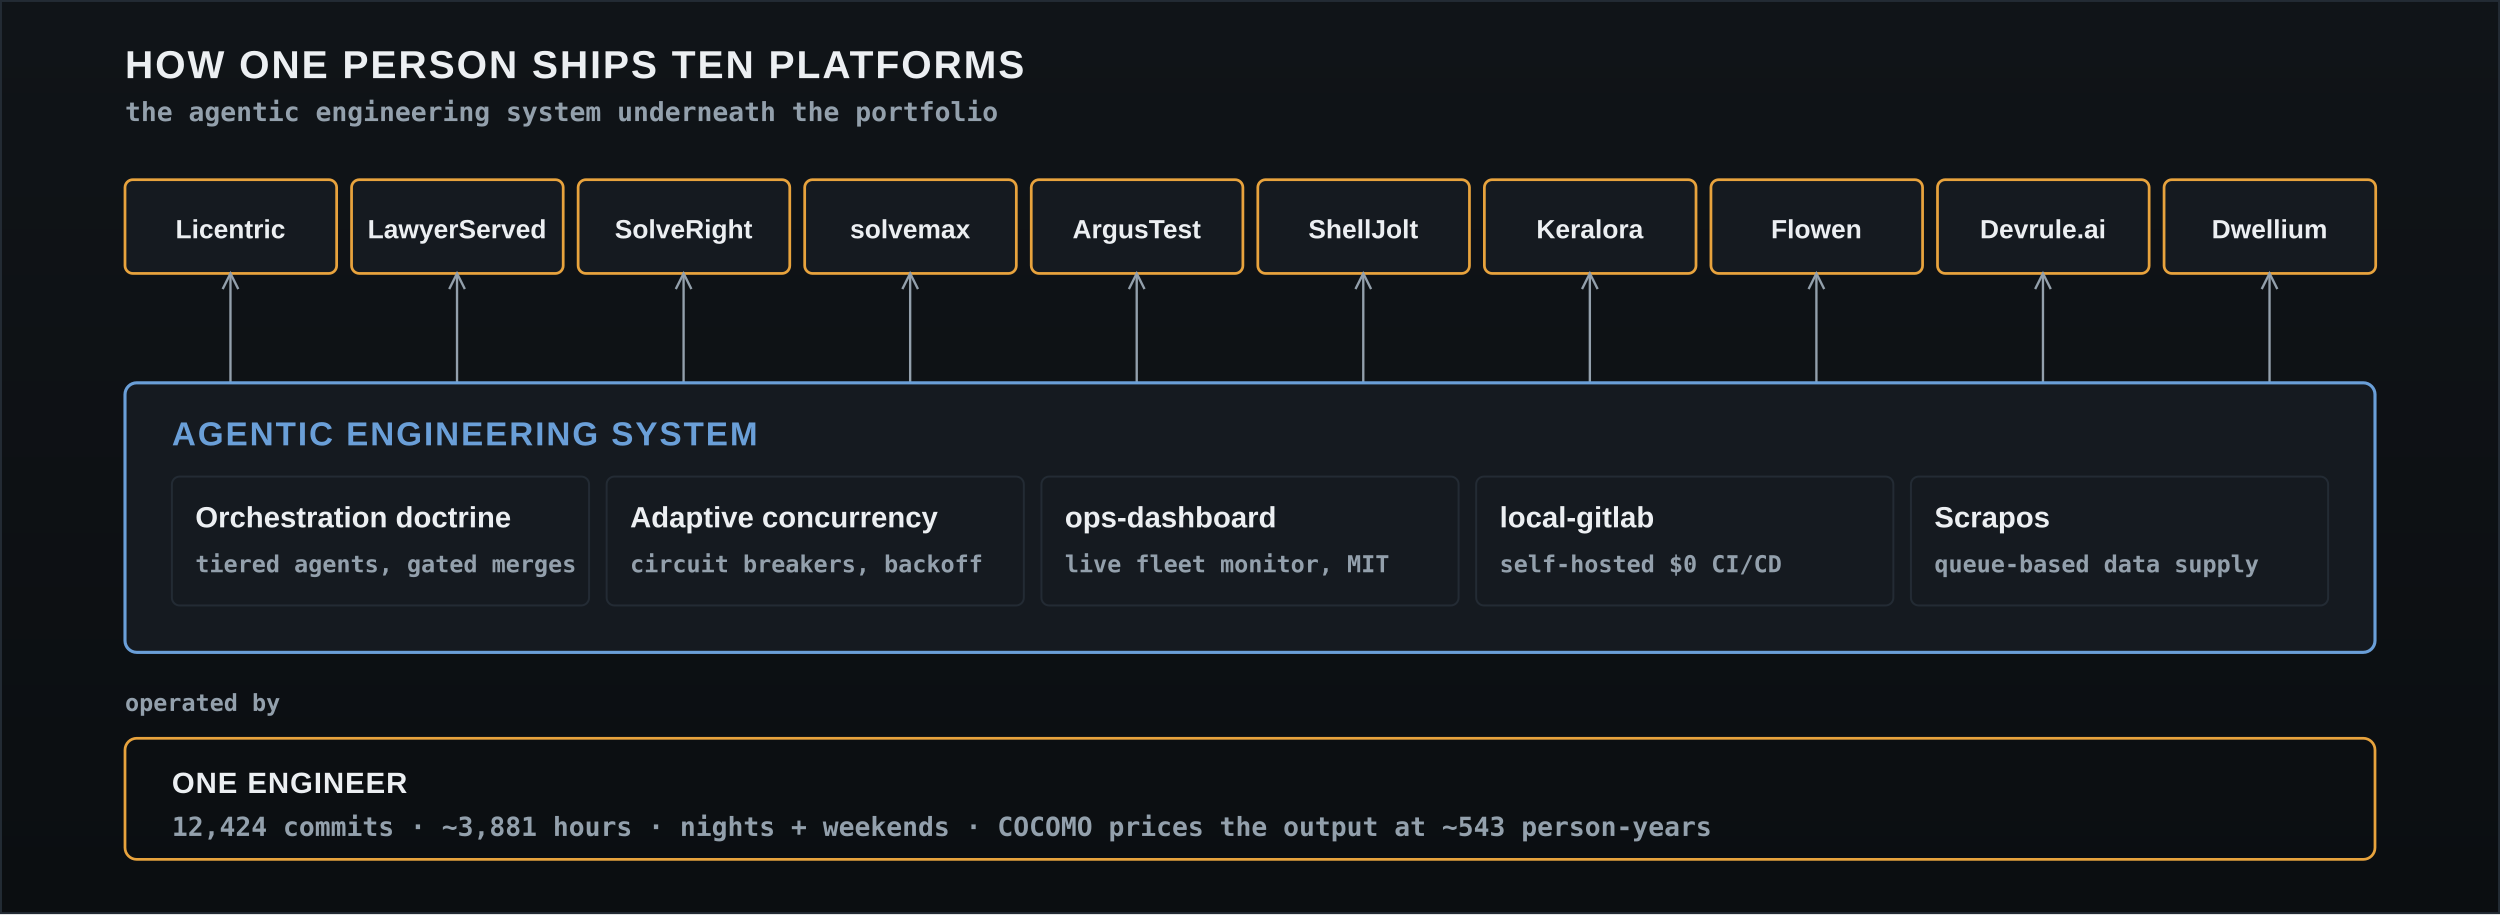
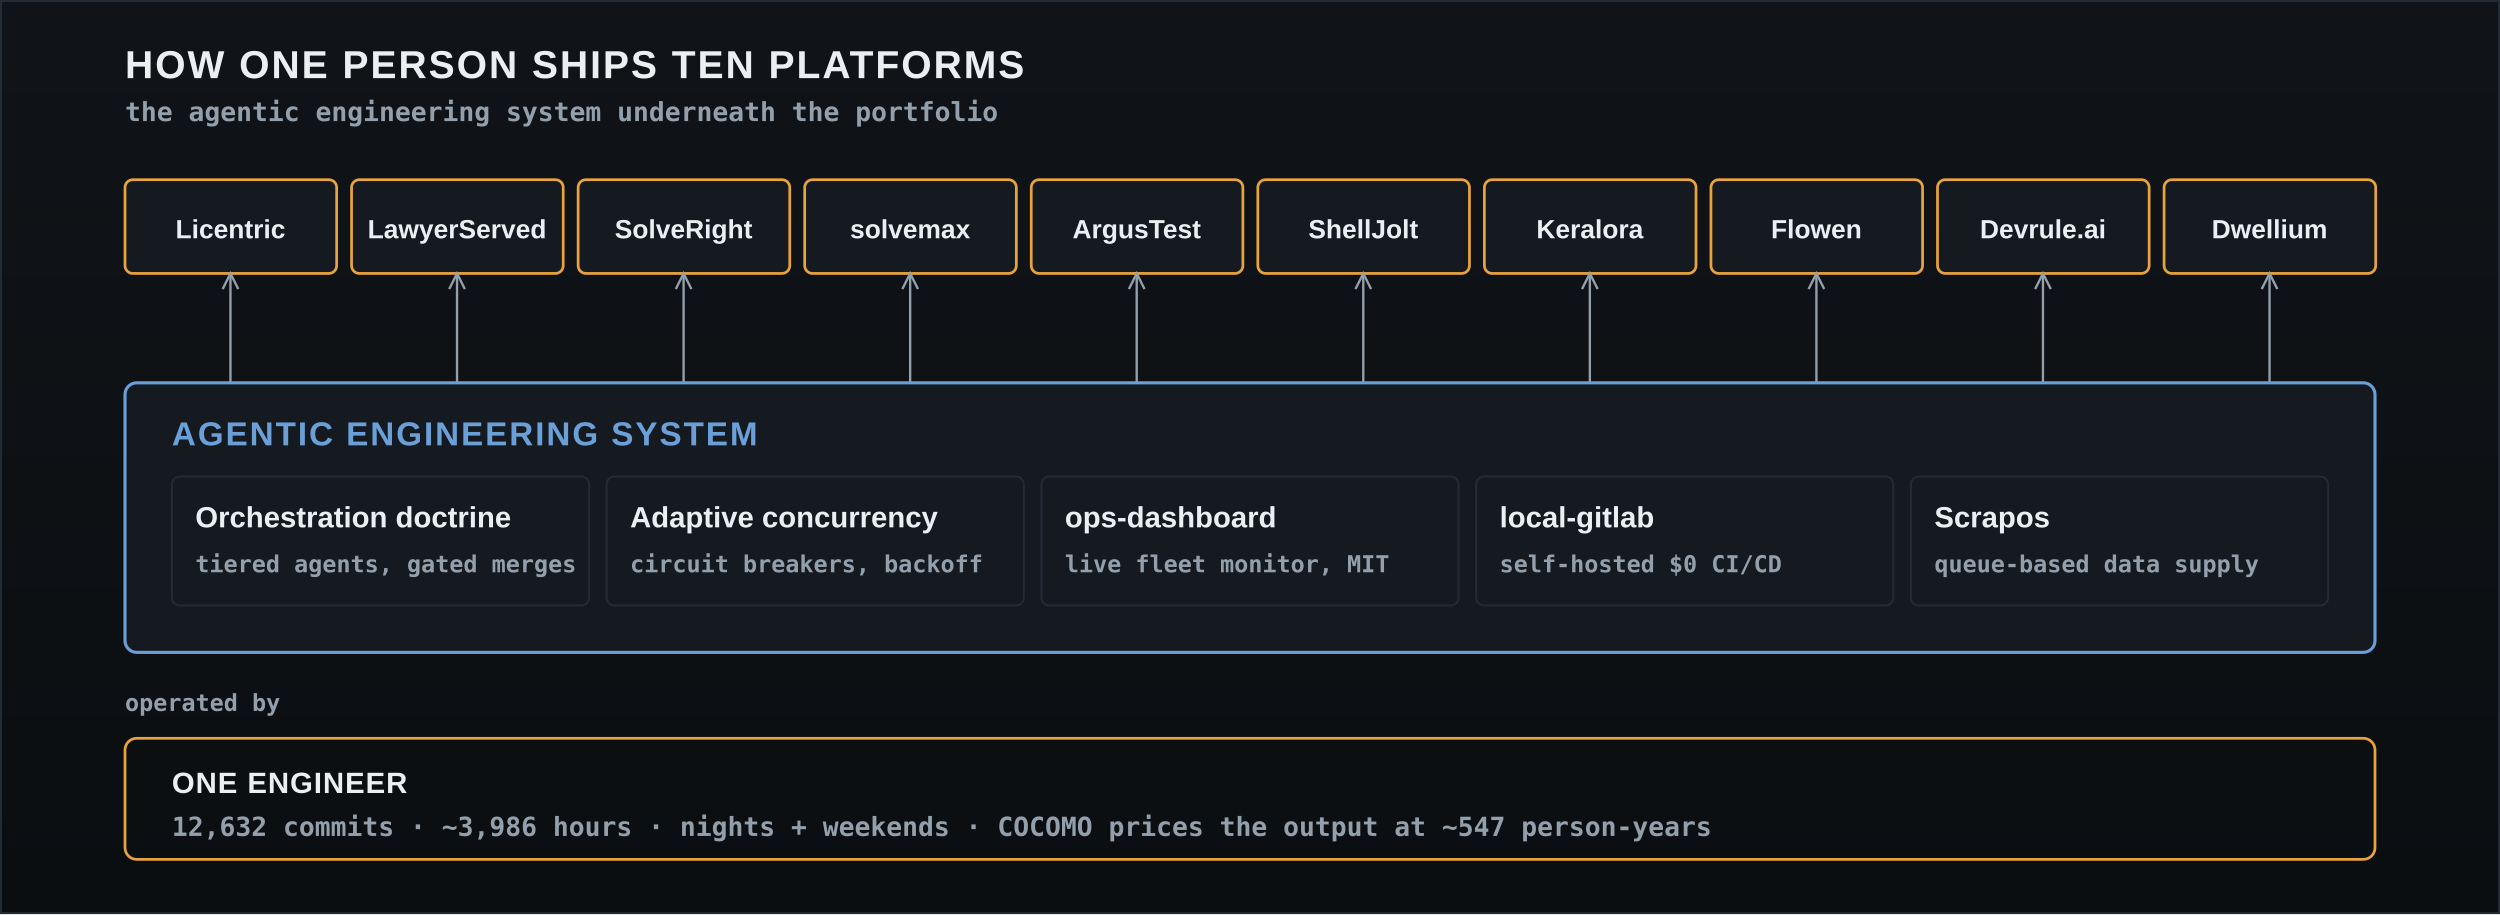
- <svg xmlns="http://www.w3.org/2000/svg" width="1280" height="468" viewBox="0 0 1280 468" role="img" aria-label="Diagram: one engineer operates an agentic engineering system of orchestration doctrine, adaptive concurrency, live fleet monitoring, self-hosted CI and data supply, which ships ten production platforms. 12,424 commits, about 3,881 hours, COCOMO-priced at about 543 person-years.">
+ <svg xmlns="http://www.w3.org/2000/svg" width="1280" height="468" viewBox="0 0 1280 468" role="img" aria-label="Diagram: one engineer operates an agentic engineering system of orchestration doctrine, adaptive concurrency, live fleet monitoring, self-hosted CI and data supply, which ships ten production platforms. 12,632 commits, about 3,986 hours, COCOMO-priced at about 547 person-years.">
  <defs>
    <linearGradient id="g" x1="0" y1="0" x2="0" y2="1">
      <stop offset="0" stop-color="#101418" />
      <stop offset="1" stop-color="#0b0e11" />
    </linearGradient>
  </defs>
  <rect width="1280" height="468" fill="url(#g)" />
  <rect x="0.5" y="0.5" width="1279" height="467" fill="none" stroke="#232b34" />
  <text x="64" y="40" font-family="Avenir Next, Helvetica Neue, Arial, sans-serif" font-size="20" font-weight="700" letter-spacing="1" fill="#eceff2">HOW ONE PERSON SHIPS TEN PLATFORMS</text>
  <text x="64" y="62" font-family="SF Mono, Menlo, Consolas, monospace" font-size="13.5" font-weight="600" fill="#93a0ac">the agentic engineering system underneath the portfolio</text>
  <rect x="64" y="92" width="108.36" height="48" rx="4" fill="#151a20" stroke="#e8a33d" stroke-width="1.4" />
  <text x="118" y="122" font-family="Avenir Next, Helvetica Neue, Arial, sans-serif" font-size="13.5" font-weight="600" fill="#eceff2" text-anchor="middle">Licentric</text>
  <rect x="180" y="92" width="108.36" height="48" rx="4" fill="#151a20" stroke="#e8a33d" stroke-width="1.4" />
  <text x="234" y="122" font-family="Avenir Next, Helvetica Neue, Arial, sans-serif" font-size="13.5" font-weight="600" fill="#eceff2" text-anchor="middle">LawyerServed</text>
  <rect x="296" y="92" width="108.36" height="48" rx="4" fill="#151a20" stroke="#e8a33d" stroke-width="1.4" />
  <text x="350" y="122" font-family="Avenir Next, Helvetica Neue, Arial, sans-serif" font-size="13.5" font-weight="600" fill="#eceff2" text-anchor="middle">SolveRight</text>
  <rect x="412" y="92" width="108.36" height="48" rx="4" fill="#151a20" stroke="#e8a33d" stroke-width="1.4" />
  <text x="466" y="122" font-family="Avenir Next, Helvetica Neue, Arial, sans-serif" font-size="13.5" font-weight="600" fill="#eceff2" text-anchor="middle">solvemax</text>
  <rect x="528" y="92" width="108.36" height="48" rx="4" fill="#151a20" stroke="#e8a33d" stroke-width="1.4" />
  <text x="582" y="122" font-family="Avenir Next, Helvetica Neue, Arial, sans-serif" font-size="13.5" font-weight="600" fill="#eceff2" text-anchor="middle">ArgusTest</text>
  <rect x="644" y="92" width="108.36" height="48" rx="4" fill="#151a20" stroke="#e8a33d" stroke-width="1.4" />
  <text x="698" y="122" font-family="Avenir Next, Helvetica Neue, Arial, sans-serif" font-size="13.5" font-weight="600" fill="#eceff2" text-anchor="middle">ShellJolt</text>
  <rect x="760" y="92" width="108.36" height="48" rx="4" fill="#151a20" stroke="#e8a33d" stroke-width="1.4" />
  <text x="814" y="122" font-family="Avenir Next, Helvetica Neue, Arial, sans-serif" font-size="13.5" font-weight="600" fill="#eceff2" text-anchor="middle">Keralora</text>
  <rect x="876" y="92" width="108.36" height="48" rx="4" fill="#151a20" stroke="#e8a33d" stroke-width="1.4" />
  <text x="930" y="122" font-family="Avenir Next, Helvetica Neue, Arial, sans-serif" font-size="13.5" font-weight="600" fill="#eceff2" text-anchor="middle">Flowen</text>
  <rect x="992" y="92" width="108.36" height="48" rx="4" fill="#151a20" stroke="#e8a33d" stroke-width="1.4" />
  <text x="1046" y="122" font-family="Avenir Next, Helvetica Neue, Arial, sans-serif" font-size="13.5" font-weight="600" fill="#eceff2" text-anchor="middle">Devrule.ai</text>
  <rect x="1108" y="92" width="108.36" height="48" rx="4" fill="#151a20" stroke="#e8a33d" stroke-width="1.4" />
  <text x="1162" y="122" font-family="Avenir Next, Helvetica Neue, Arial, sans-serif" font-size="13.5" font-weight="600" fill="#eceff2" text-anchor="middle">Dwellium</text>
  <line x1="118" y1="196" x2="118" y2="140" stroke="#93a0ac" stroke-width="1.2" />
  <path d="M 114 148 L 118 140 L 122 148" fill="none" stroke="#93a0ac" stroke-width="1.2" />
  <line x1="234" y1="196" x2="234" y2="140" stroke="#93a0ac" stroke-width="1.2" />
  <path d="M 230 148 L 234 140 L 238 148" fill="none" stroke="#93a0ac" stroke-width="1.2" />
  <line x1="350" y1="196" x2="350" y2="140" stroke="#93a0ac" stroke-width="1.2" />
  <path d="M 346 148 L 350 140 L 354 148" fill="none" stroke="#93a0ac" stroke-width="1.2" />
  <line x1="466" y1="196" x2="466" y2="140" stroke="#93a0ac" stroke-width="1.2" />
  <path d="M 462 148 L 466 140 L 470 148" fill="none" stroke="#93a0ac" stroke-width="1.2" />
  <line x1="582" y1="196" x2="582" y2="140" stroke="#93a0ac" stroke-width="1.2" />
  <path d="M 578 148 L 582 140 L 586 148" fill="none" stroke="#93a0ac" stroke-width="1.2" />
  <line x1="698" y1="196" x2="698" y2="140" stroke="#93a0ac" stroke-width="1.2" />
  <path d="M 694 148 L 698 140 L 702 148" fill="none" stroke="#93a0ac" stroke-width="1.2" />
  <line x1="814" y1="196" x2="814" y2="140" stroke="#93a0ac" stroke-width="1.2" />
  <path d="M 810 148 L 814 140 L 818 148" fill="none" stroke="#93a0ac" stroke-width="1.2" />
  <line x1="930" y1="196" x2="930" y2="140" stroke="#93a0ac" stroke-width="1.2" />
  <path d="M 926 148 L 930 140 L 934 148" fill="none" stroke="#93a0ac" stroke-width="1.2" />
  <line x1="1046" y1="196" x2="1046" y2="140" stroke="#93a0ac" stroke-width="1.2" />
  <path d="M 1042 148 L 1046 140 L 1050 148" fill="none" stroke="#93a0ac" stroke-width="1.2" />
  <line x1="1162" y1="196" x2="1162" y2="140" stroke="#93a0ac" stroke-width="1.2" />
  <path d="M 1158 148 L 1162 140 L 1166 148" fill="none" stroke="#93a0ac" stroke-width="1.2" />
  <rect x="64" y="196" width="1152" height="138" rx="6" fill="#151a20" stroke="#6a9fd8" stroke-width="1.6" />
  <text x="88" y="228" font-family="Avenir Next, Helvetica Neue, Arial, sans-serif" font-size="17" font-weight="700" letter-spacing="1" fill="#6a9fd8">AGENTIC ENGINEERING SYSTEM</text>
  <rect x="88.0" y="244" width="213.6" height="66" rx="4" fill="none" stroke="#232b34" />
  <text x="100.0" y="270" font-family="Avenir Next, Helvetica Neue, Arial, sans-serif" font-size="15" font-weight="600" fill="#eceff2">Orchestration doctrine</text>
  <text x="100.0" y="293" font-family="SF Mono, Menlo, Consolas, monospace" font-size="12" font-weight="600" fill="#93a0ac">tiered agents, gated merges</text>
  <rect x="310.6" y="244" width="213.6" height="66" rx="4" fill="none" stroke="#232b34" />
  <text x="322.6" y="270" font-family="Avenir Next, Helvetica Neue, Arial, sans-serif" font-size="15" font-weight="600" fill="#eceff2">Adaptive concurrency</text>
  <text x="322.6" y="293" font-family="SF Mono, Menlo, Consolas, monospace" font-size="12" font-weight="600" fill="#93a0ac">circuit breakers, backoff</text>
  <rect x="533.2" y="244" width="213.6" height="66" rx="4" fill="none" stroke="#232b34" />
  <text x="545.2" y="270" font-family="Avenir Next, Helvetica Neue, Arial, sans-serif" font-size="15" font-weight="600" fill="#eceff2">ops-dashboard</text>
  <text x="545.2" y="293" font-family="SF Mono, Menlo, Consolas, monospace" font-size="12" font-weight="600" fill="#93a0ac">live fleet monitor, MIT</text>
  <rect x="755.8" y="244" width="213.6" height="66" rx="4" fill="none" stroke="#232b34" />
  <text x="767.8" y="270" font-family="Avenir Next, Helvetica Neue, Arial, sans-serif" font-size="15" font-weight="600" fill="#eceff2">local-gitlab</text>
  <text x="767.8" y="293" font-family="SF Mono, Menlo, Consolas, monospace" font-size="12" font-weight="600" fill="#93a0ac">self-hosted $0 CI/CD</text>
  <rect x="978.4" y="244" width="213.6" height="66" rx="4" fill="none" stroke="#232b34" />
  <text x="990.4" y="270" font-family="Avenir Next, Helvetica Neue, Arial, sans-serif" font-size="15" font-weight="600" fill="#eceff2">Scrapos</text>
  <text x="990.4" y="293" font-family="SF Mono, Menlo, Consolas, monospace" font-size="12" font-weight="600" fill="#93a0ac">queue-based data supply</text>
  <text x="64" y="364" font-family="SF Mono, Menlo, Consolas, monospace" font-size="12" font-weight="600" fill="#93a0ac">operated by</text>
  <rect x="64" y="378" width="1152" height="62" rx="6" fill="none" stroke="#e8a33d" stroke-width="1.4" />
  <text x="88" y="406" font-family="Avenir Next, Helvetica Neue, Arial, sans-serif" font-size="15" font-weight="700" letter-spacing="0.5" fill="#eceff2">ONE ENGINEER</text>
-   <text x="88" y="428" font-family="SF Mono, Menlo, Consolas, monospace" font-size="13.5" font-weight="600" fill="#93a0ac">12,424 commits · ~3,881 hours · nights + weekends · COCOMO prices the output at ~543 person-years</text>
+   <text x="88" y="428" font-family="SF Mono, Menlo, Consolas, monospace" font-size="13.5" font-weight="600" fill="#93a0ac">12,632 commits · ~3,986 hours · nights + weekends · COCOMO prices the output at ~547 person-years</text>
</svg>
